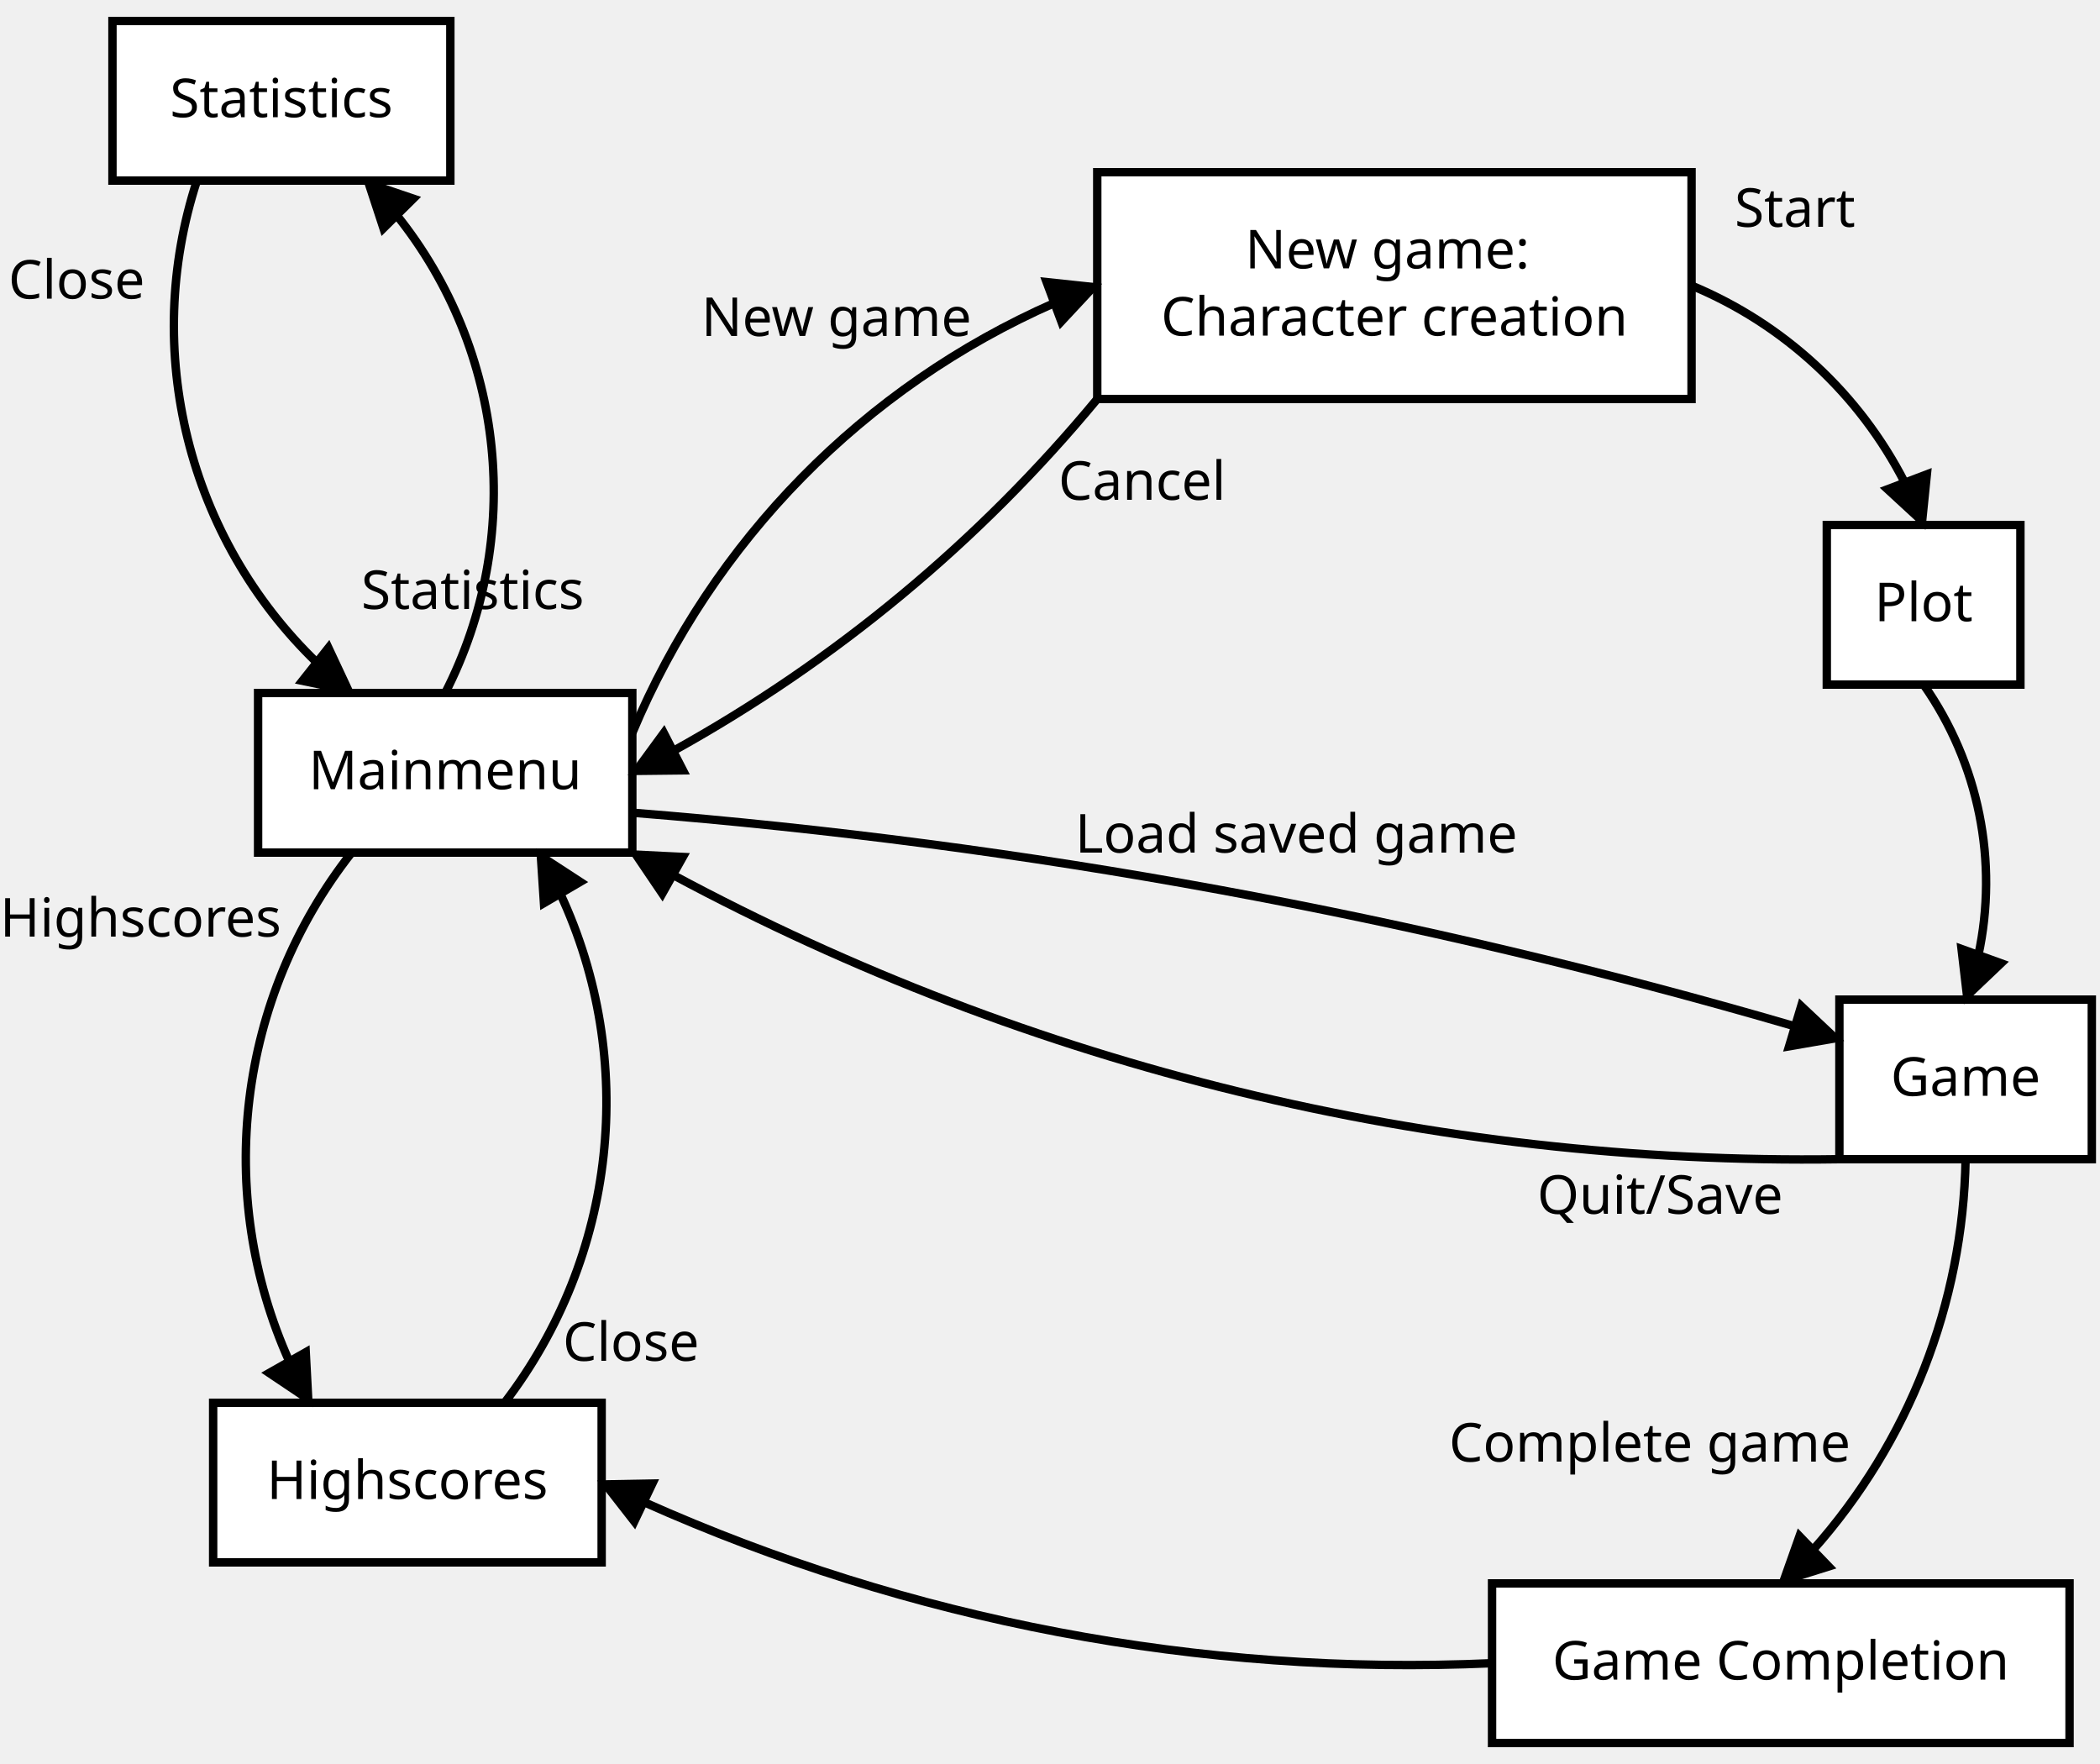
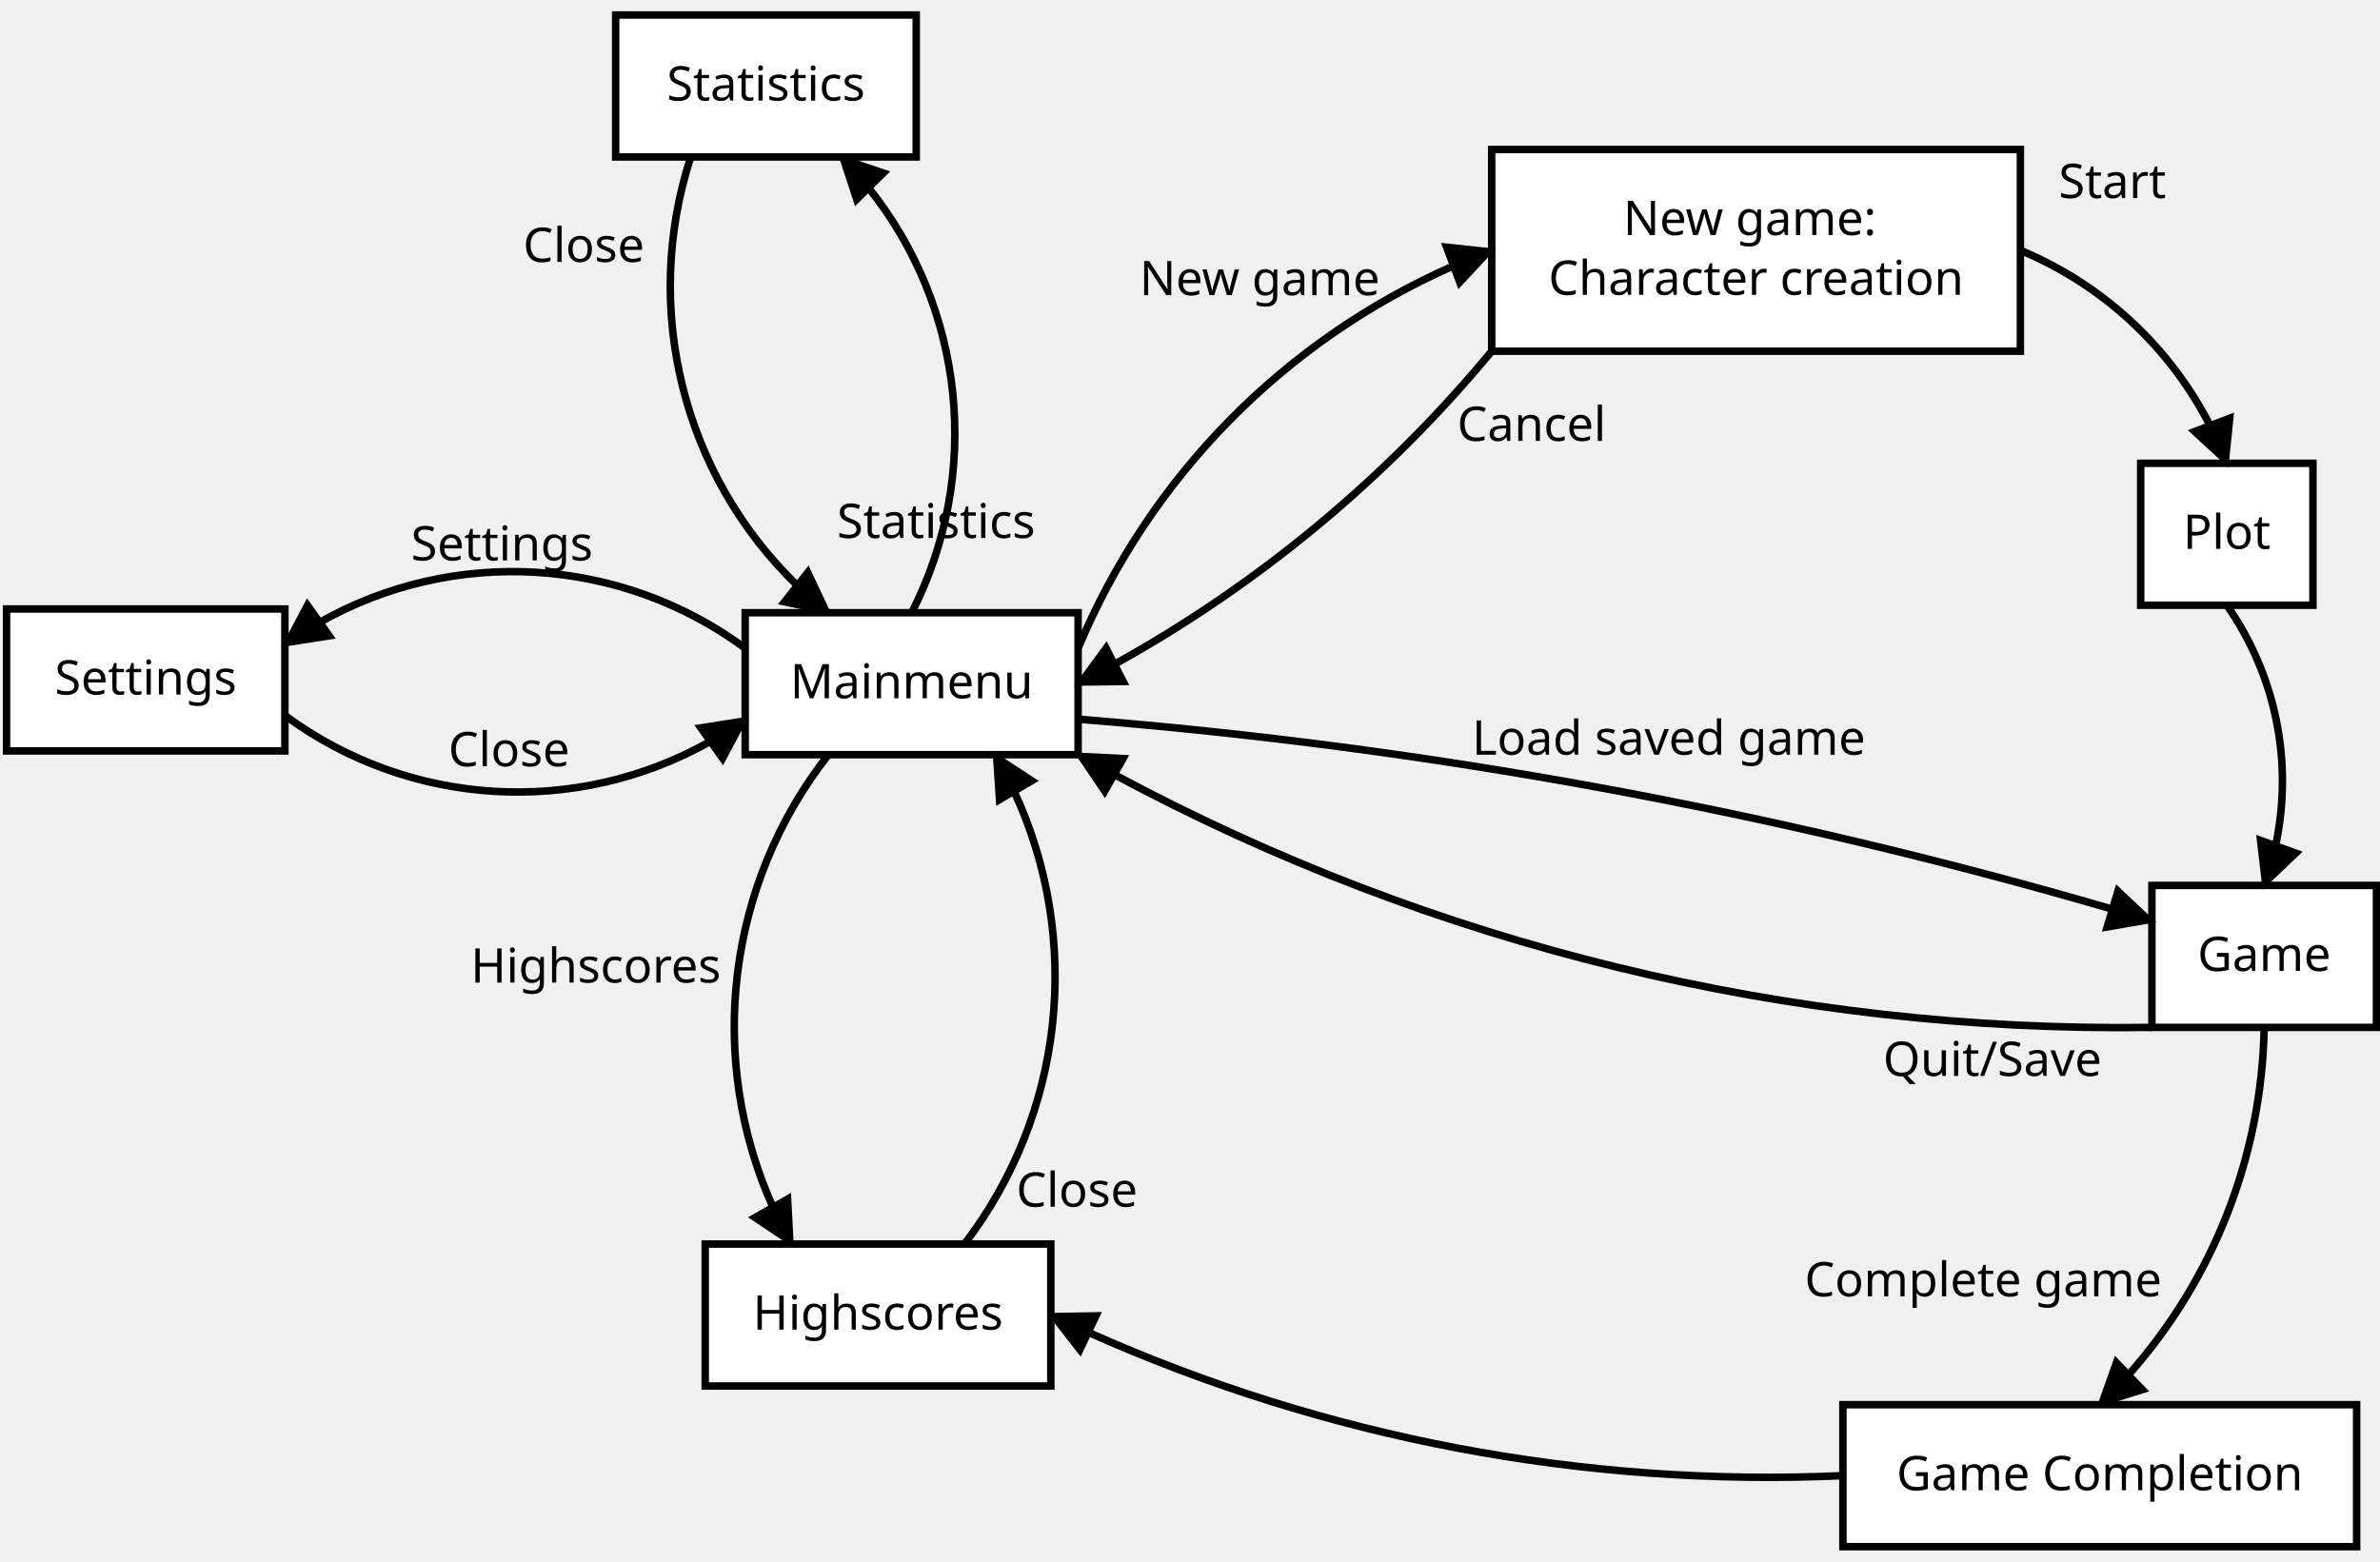
- <svg xmlns="http://www.w3.org/2000/svg" width="25cm" height="21cm" viewBox="28 106 500 412">
+ <svg xmlns="http://www.w3.org/2000/svg" width="32cm" height="21cm" viewBox="-110 106 637 412">
  <g>
    <rect style="fill: #ffffff" x="89.45" y="267" width="89.1" height="38" />
    <rect style="fill: none; fill-opacity:0; stroke-width: 2; stroke: #000000" x="89.45" y="267" width="89.1" height="38" />
    <text font-size="12.8" style="fill: #000000;text-anchor:middle;font-family:sans-serif;font-style:normal;font-weight:normal" x="134" y="289.9">
      <tspan x="134" y="289.9">Mainmenu</tspan>
    </text>
  </g>
  <g>
    <rect style="fill: #ffffff" x="78.75" y="436" width="92.5" height="38" />
    <rect style="fill: none; fill-opacity:0; stroke-width: 2; stroke: #000000" x="78.75" y="436" width="92.5" height="38" />
    <text font-size="12.8" style="fill: #000000;text-anchor:middle;font-family:sans-serif;font-style:normal;font-weight:normal" x="125" y="458.9">
      <tspan x="125" y="458.9">Highscores</tspan>
    </text>
  </g>
  <g>
    <rect style="fill: #ffffff" x="289.25" y="143" width="141.5" height="54" />
    <rect style="fill: none; fill-opacity:0; stroke-width: 2; stroke: #000000" x="289.25" y="143" width="141.5" height="54" />
    <text font-size="12.8" style="fill: #000000;text-anchor:middle;font-family:sans-serif;font-style:normal;font-weight:normal" x="360" y="165.9">
      <tspan x="360" y="165.9">New game:</tspan>
      <tspan x="360" y="181.9">Character creation</tspan>
    </text>
  </g>
  <g>
    <rect style="fill: #ffffff" x="462.95" y="227" width="46.1" height="38" />
    <rect style="fill: none; fill-opacity:0; stroke-width: 2; stroke: #000000" x="462.95" y="227" width="46.1" height="38" />
    <text font-size="12.8" style="fill: #000000;text-anchor:middle;font-family:sans-serif;font-style:normal;font-weight:normal" x="486" y="249.9">
      <tspan x="486" y="249.9">Plot</tspan>
    </text>
  </g>
  <g>
    <rect style="fill: #ffffff" x="465.95" y="340" width="60.1" height="38" />
    <rect style="fill: none; fill-opacity:0; stroke-width: 2; stroke: #000000" x="465.95" y="340" width="60.1" height="38" />
    <text font-size="12.8" style="fill: #000000;text-anchor:middle;font-family:sans-serif;font-style:normal;font-weight:normal" x="496" y="362.9">
      <tspan x="496" y="362.9">Game</tspan>
    </text>
  </g>
-   <text font-size="12.8" style="fill: #000000;text-anchor:start;font-family:sans-serif;font-style:normal;font-weight:normal" x="28" y="325">
-     <tspan x="28" y="325">Highscores</tspan>
+   <text font-size="12.8" style="fill: #000000;text-anchor:start;font-family:sans-serif;font-style:normal;font-weight:normal" x="16" y="366">
+     <tspan x="16" y="366">Highscores</tspan>
  </text>
  <g>
    <path style="fill: none; fill-opacity:0; stroke-width: 2; stroke: #000000" d="M 148.125,436 A 117.671,117.671 0 0 0 161.366,314.71" />
    <polygon style="fill: #000000" points="166.146,311.968 156.78,305.863 157.516,317.019 " />
    <polygon style="fill: none; fill-opacity:0; stroke-width: 2; stroke: #000000" points="166.146,311.968 156.78,305.863 157.516,317.019 " />
  </g>
  <g>
    <path style="fill: none; fill-opacity:0; stroke-width: 2; stroke: #000000" d="M 111.725,305 A 117.863,117.863 0 0 0 96.914,426.222" />
    <polygon style="fill: #000000" points="92.098,428.9 101.382,435.13 100.796,423.965 " />
    <polygon style="fill: none; fill-opacity:0; stroke-width: 2; stroke: #000000" points="92.098,428.9 101.382,435.13 100.796,423.965 " />
  </g>
  <text font-size="12.8" style="fill: #000000;text-anchor:start;font-family:sans-serif;font-style:normal;font-weight:normal" x="162" y="426">
    <tspan x="162" y="426">Close</tspan>
  </text>
  <g>
    <path style="fill: none; fill-opacity:0; stroke-width: 2; stroke: #000000" d="M 279.071,174.134 A 193.258,193.258 0 0 0 178.55,276.5" />
    <polygon style="fill: #000000" points="280.694,178.532 288.313,170.35 277.196,169.164 " />
    <polygon style="fill: none; fill-opacity:0; stroke-width: 2; stroke: #000000" points="280.694,178.532 288.313,170.35 277.196,169.164 " />
  </g>
  <text font-size="12.8" style="fill: #000000;text-anchor:start;font-family:sans-serif;font-style:normal;font-weight:normal" x="195" y="182">
    <tspan x="195" y="182">New game</tspan>
  </text>
  <g>
    <path style="fill: none; fill-opacity:0; stroke-width: 2; stroke: #000000" d="M 188.251,280.822 A 353.272,353.272 0 0 0 289.25,197" />
    <polygon style="fill: #000000" points="186.048,276.525 179.439,285.543 190.619,285.419 " />
    <polygon style="fill: none; fill-opacity:0; stroke-width: 2; stroke: #000000" points="186.048,276.525 179.439,285.543 190.619,285.419 " />
  </g>
  <text font-size="12.8" style="fill: #000000;text-anchor:start;font-family:sans-serif;font-style:normal;font-weight:normal" x="280" y="221">
    <tspan x="280" y="221">Cancel</tspan>
  </text>
  <g>
    <path style="fill: none; fill-opacity:0; stroke-width: 2; stroke: #000000" d="M 481.562,216.989 A 100.225,100.225 0 0 0 430.75,170" />
    <polygon style="fill: #000000" points="477.423,218.489 485.645,226.065 486.773,214.942 " />
    <polygon style="fill: none; fill-opacity:0; stroke-width: 2; stroke: #000000" points="477.423,218.489 485.645,226.065 486.773,214.942 " />
  </g>
  <text font-size="12.8" style="fill: #000000;text-anchor:start;font-family:sans-serif;font-style:normal;font-weight:normal" x="441" y="156">
    <tspan x="441" y="156">Start</tspan>
  </text>
  <g>
    <path style="fill: none; fill-opacity:0; stroke-width: 2; stroke: #000000" d="M 499.022,329.499 A 82.02,82.02 0 0 0 486,265" />
    <polygon style="fill: #000000" points="495.037,327.955 496.34,339.06 504.442,331.355 " />
    <polygon style="fill: none; fill-opacity:0; stroke-width: 2; stroke: #000000" points="495.037,327.955 496.34,339.06 504.442,331.355 " />
  </g>
  <g>
    <path style="fill: none; fill-opacity:0; stroke-width: 2; stroke: #000000" d="M 188.188,310.299 A 568.983,568.983 0 0 0 465.95,378" />
    <polygon style="fill: #000000" points="190.589,306.035 179.422,305.49 185.686,314.751 " />
    <polygon style="fill: none; fill-opacity:0; stroke-width: 2; stroke: #000000" points="190.589,306.035 179.422,305.49 185.686,314.751 " />
  </g>
  <text font-size="12.8" style="fill: #000000;text-anchor:start;font-family:sans-serif;font-style:normal;font-weight:normal" x="394" y="391">
    <tspan x="394" y="391">Quit/Save</tspan>
  </text>
  <g>
    <path style="fill: none; fill-opacity:0; stroke-width: 2; stroke: #000000" d="M 455.403,346.375 A 1377.76,1377.76 0 0 0 178.55,295.5" />
    <polygon style="fill: #000000" points="453.976,351.121 464.992,349.212 456.855,341.545 " />
    <polygon style="fill: none; fill-opacity:0; stroke-width: 2; stroke: #000000" points="453.976,351.121 464.992,349.212 456.855,341.545 " />
  </g>
  <text font-size="12.8" style="fill: #000000;text-anchor:start;font-family:sans-serif;font-style:normal;font-weight:normal" x="284" y="305">
    <tspan x="284" y="305">Load saved game</tspan>
  </text>
  <g>
    <rect style="fill: #ffffff" x="383.25" y="479" width="137.5" height="38" />
    <rect style="fill: none; fill-opacity:0; stroke-width: 2; stroke: #000000" x="383.25" y="479" width="137.5" height="38" />
    <text font-size="12.8" style="fill: #000000;text-anchor:middle;font-family:sans-serif;font-style:normal;font-weight:normal" x="452" y="501.9">
      <tspan x="452" y="501.9">Game Completion</tspan>
    </text>
  </g>
  <g>
    <path style="fill: none; fill-opacity:0; stroke-width: 2; stroke: #000000" d="M 459.607,471.087 A 143.842,143.842 0 0 0 496,378" />
    <polygon style="fill: #000000" points="456.451,467.766 452.72,478.306 463.39,474.967 " />
    <polygon style="fill: none; fill-opacity:0; stroke-width: 2; stroke: #000000" points="456.451,467.766 452.72,478.306 463.39,474.967 " />
  </g>
  <text font-size="12.8" style="fill: #000000;text-anchor:start;font-family:sans-serif;font-style:normal;font-weight:normal" x="373" y="450">
    <tspan x="373" y="450">Complete game</tspan>
  </text>
  <g>
    <path style="fill: none; fill-opacity:0; stroke-width: 2; stroke: #000000" d="M 181.234,459.611 A 446.173,446.173 0 0 0 383.25,498" />
    <polygon style="fill: #000000" points="183.331,455.222 172.153,455.43 179.027,464.248 " />
    <polygon style="fill: none; fill-opacity:0; stroke-width: 2; stroke: #000000" points="183.331,455.222 172.153,455.43 179.027,464.248 " />
  </g>
  <g>
    <rect style="fill: #ffffff" x="54.775" y="107" width="80.45" height="38" />
    <rect style="fill: none; fill-opacity:0; stroke-width: 2; stroke: #000000" x="54.775" y="107" width="80.45" height="38" />
    <text font-size="12.8" style="fill: #000000;text-anchor:middle;font-family:sans-serif;font-style:normal;font-weight:normal" x="95" y="129.9">
      <tspan x="95" y="129.9">Statistics</tspan>
    </text>
  </g>
  <g>
    <path style="fill: none; fill-opacity:0; stroke-width: 2; stroke: #000000" d="M 134,267 A 105.255,105.255 0 0 0 122.404,153.177" />
    <polygon style="fill: #000000" points="126.404,149.301 115.816,145.711 119.297,156.335 " />
    <polygon style="fill: none; fill-opacity:0; stroke-width: 2; stroke: #000000" points="126.404,149.301 115.816,145.711 119.297,156.335 " />
  </g>
  <text font-size="12.8" style="fill: #000000;text-anchor:start;font-family:sans-serif;font-style:normal;font-weight:normal" x="114" y="247">
    <tspan x="114" y="247">Statistics</tspan>
  </text>
  <g>
    <path style="fill: none; fill-opacity:0; stroke-width: 2; stroke: #000000" d="M 74.888,145 A 111.506,111.506 0 0 0 103.474,259.786" />
    <polygon style="fill: #000000" points="99.996,264.097 110.941,266.38 106.2,256.254 " />
    <polygon style="fill: none; fill-opacity:0; stroke-width: 2; stroke: #000000" points="99.996,264.097 110.941,266.38 106.2,256.254 " />
  </g>
  <text font-size="12.8" style="fill: #000000;text-anchor:start;font-family:sans-serif;font-style:normal;font-weight:normal" x="30" y="173.1">
    <tspan x="30" y="173.1">Close</tspan>
  </text>
+   <g>
+     <rect style="fill: #ffffff" x="-108.25" y="266" width="74.5" height="38" />
+     <rect style="fill: none; fill-opacity:0; stroke-width: 2; stroke: #000000" x="-108.25" y="266" width="74.5" height="38" />
+     <text font-size="12.8" style="fill: #000000;text-anchor:middle;font-family:sans-serif;font-style:normal;font-weight:normal" x="-71" y="288.9">
+       <tspan x="-71" y="288.9">Settings</tspan>
+     </text>
+   </g>
+   <g>
+     <path style="fill: none; fill-opacity:0; stroke-width: 2; stroke: #000000" d="M 89.45,276.5 A 104.87,104.87 0 0 0 -24.512,269.612" />
+     <polygon style="fill: #000000" points="-27.7,265.041 -32.936,274.919 -21.892,273.181 " />
+     <polygon style="fill: none; fill-opacity:0; stroke-width: 2; stroke: #000000" points="-27.7,265.041 -32.936,274.919 -21.892,273.181 " />
+   </g>
+   <g>
+     <path style="fill: none; fill-opacity:0; stroke-width: 2; stroke: #000000" d="M -33.75,294.5 A 104.87,104.87 0 0 0 80.212,301.388" />
+     <polygon style="fill: #000000" points="83.4,305.959 88.636,296.081 77.592,297.819 " />
+     <polygon style="fill: none; fill-opacity:0; stroke-width: 2; stroke: #000000" points="83.4,305.959 88.636,296.081 77.592,297.819 " />
+   </g>
+   <text font-size="12.8" style="fill: #000000;text-anchor:start;font-family:sans-serif;font-style:normal;font-weight:normal" x="0" y="253">
+     <tspan x="0" y="253">Settings</tspan>
+   </text>
+   <text font-size="12.8" style="fill: #000000;text-anchor:start;font-family:sans-serif;font-style:normal;font-weight:normal" x="10" y="308.1">
+     <tspan x="10" y="308.1">Close</tspan>
+   </text>
</svg>
